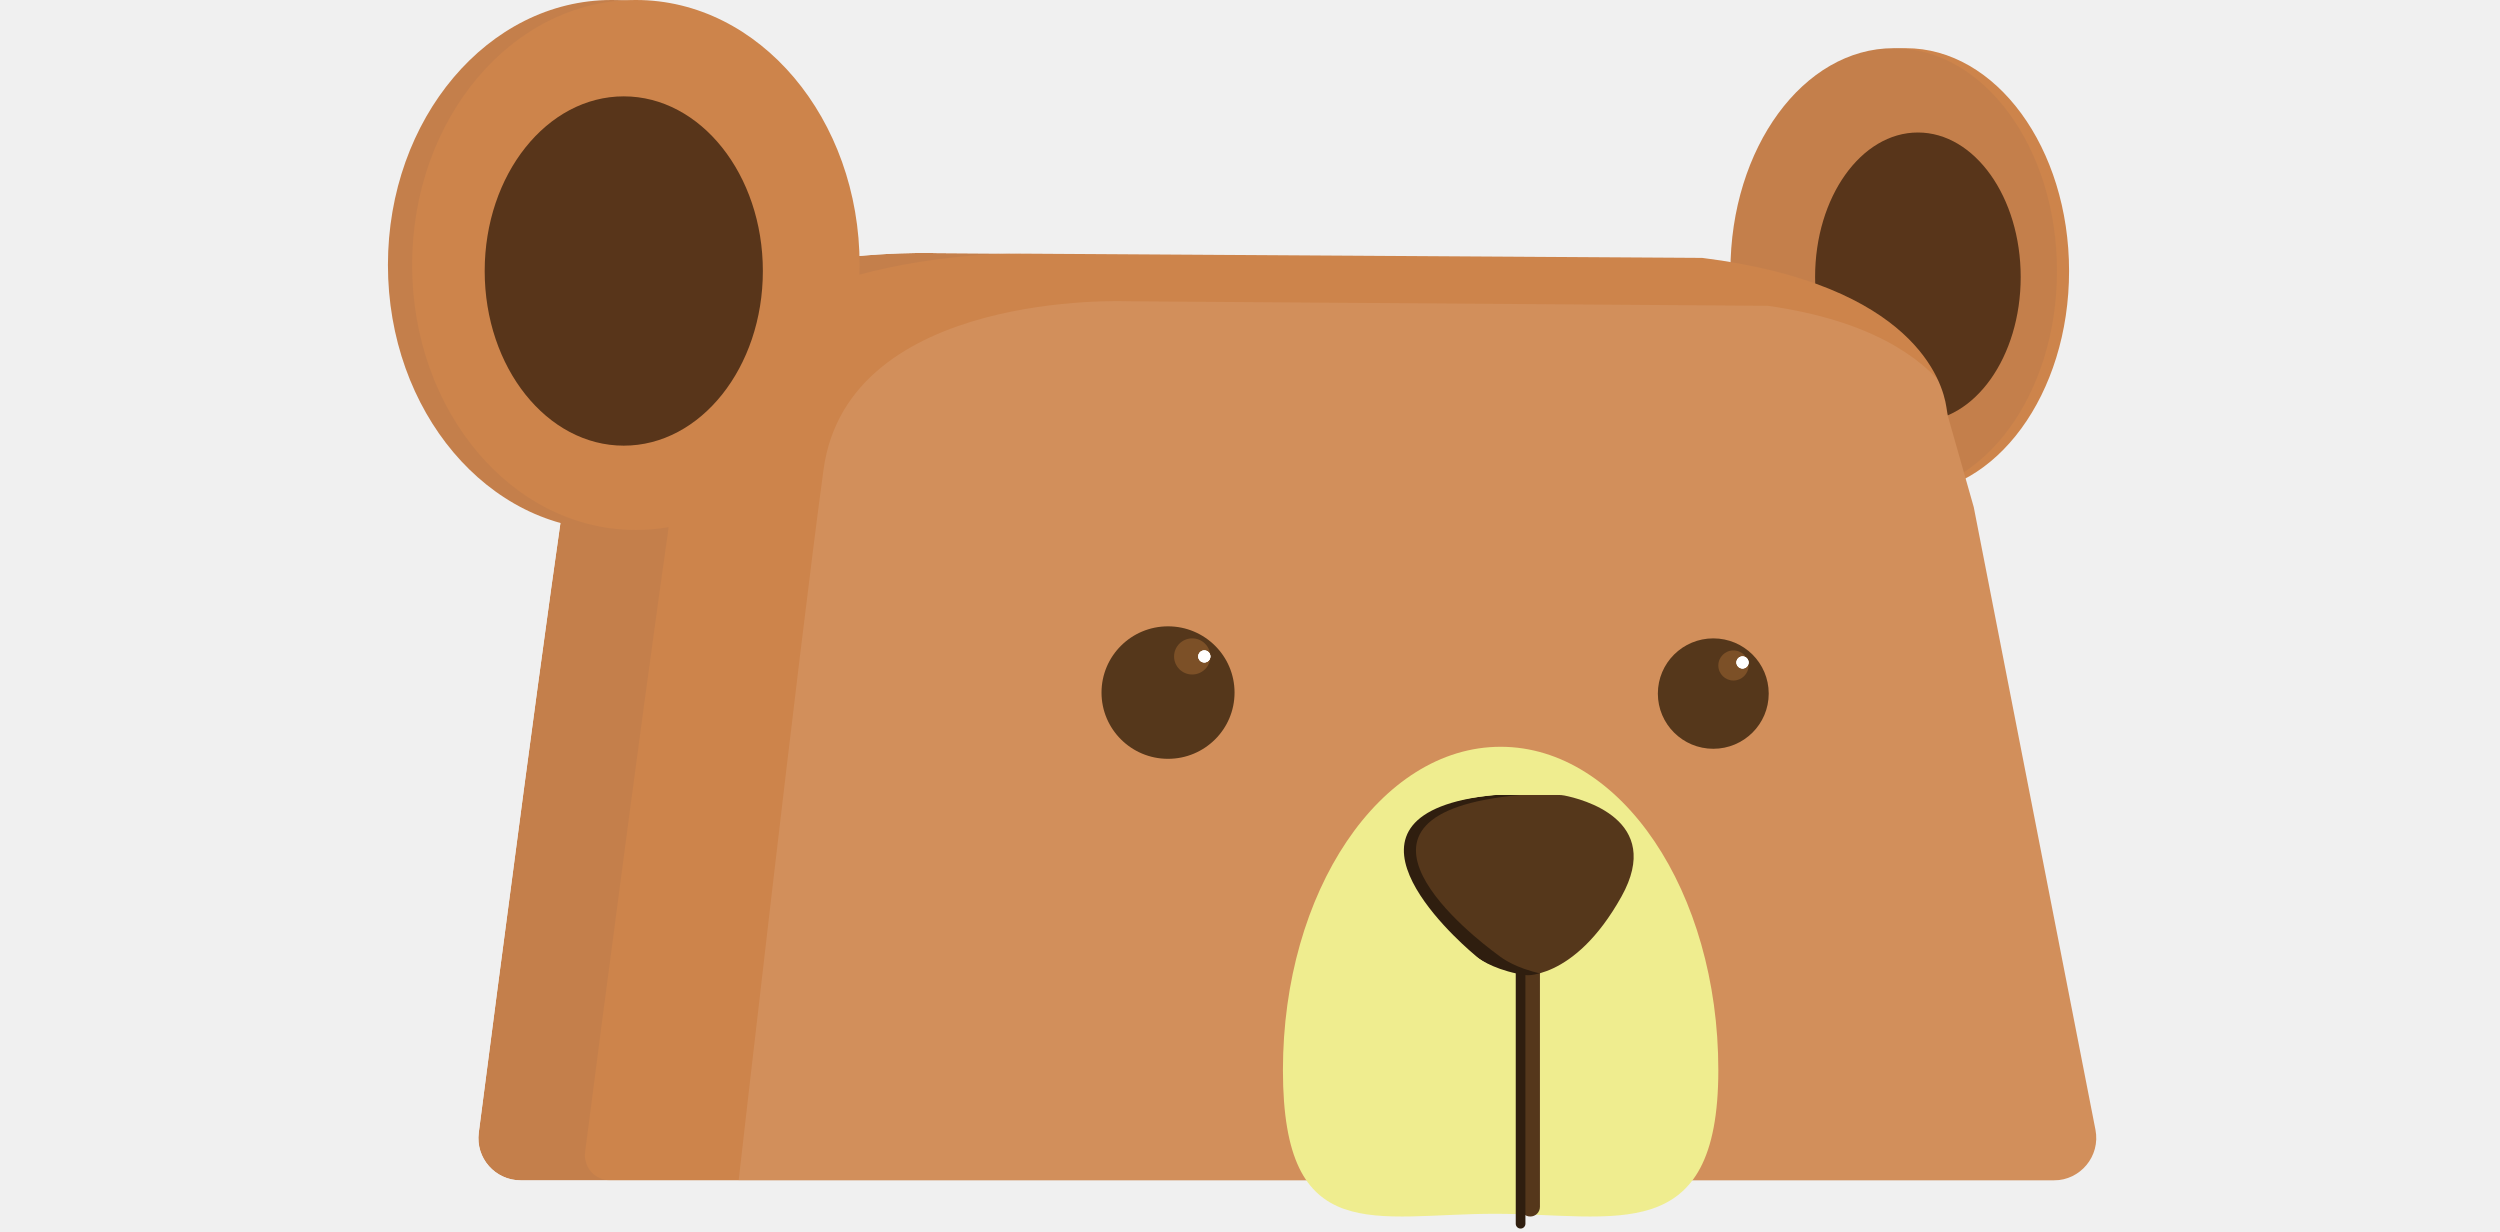
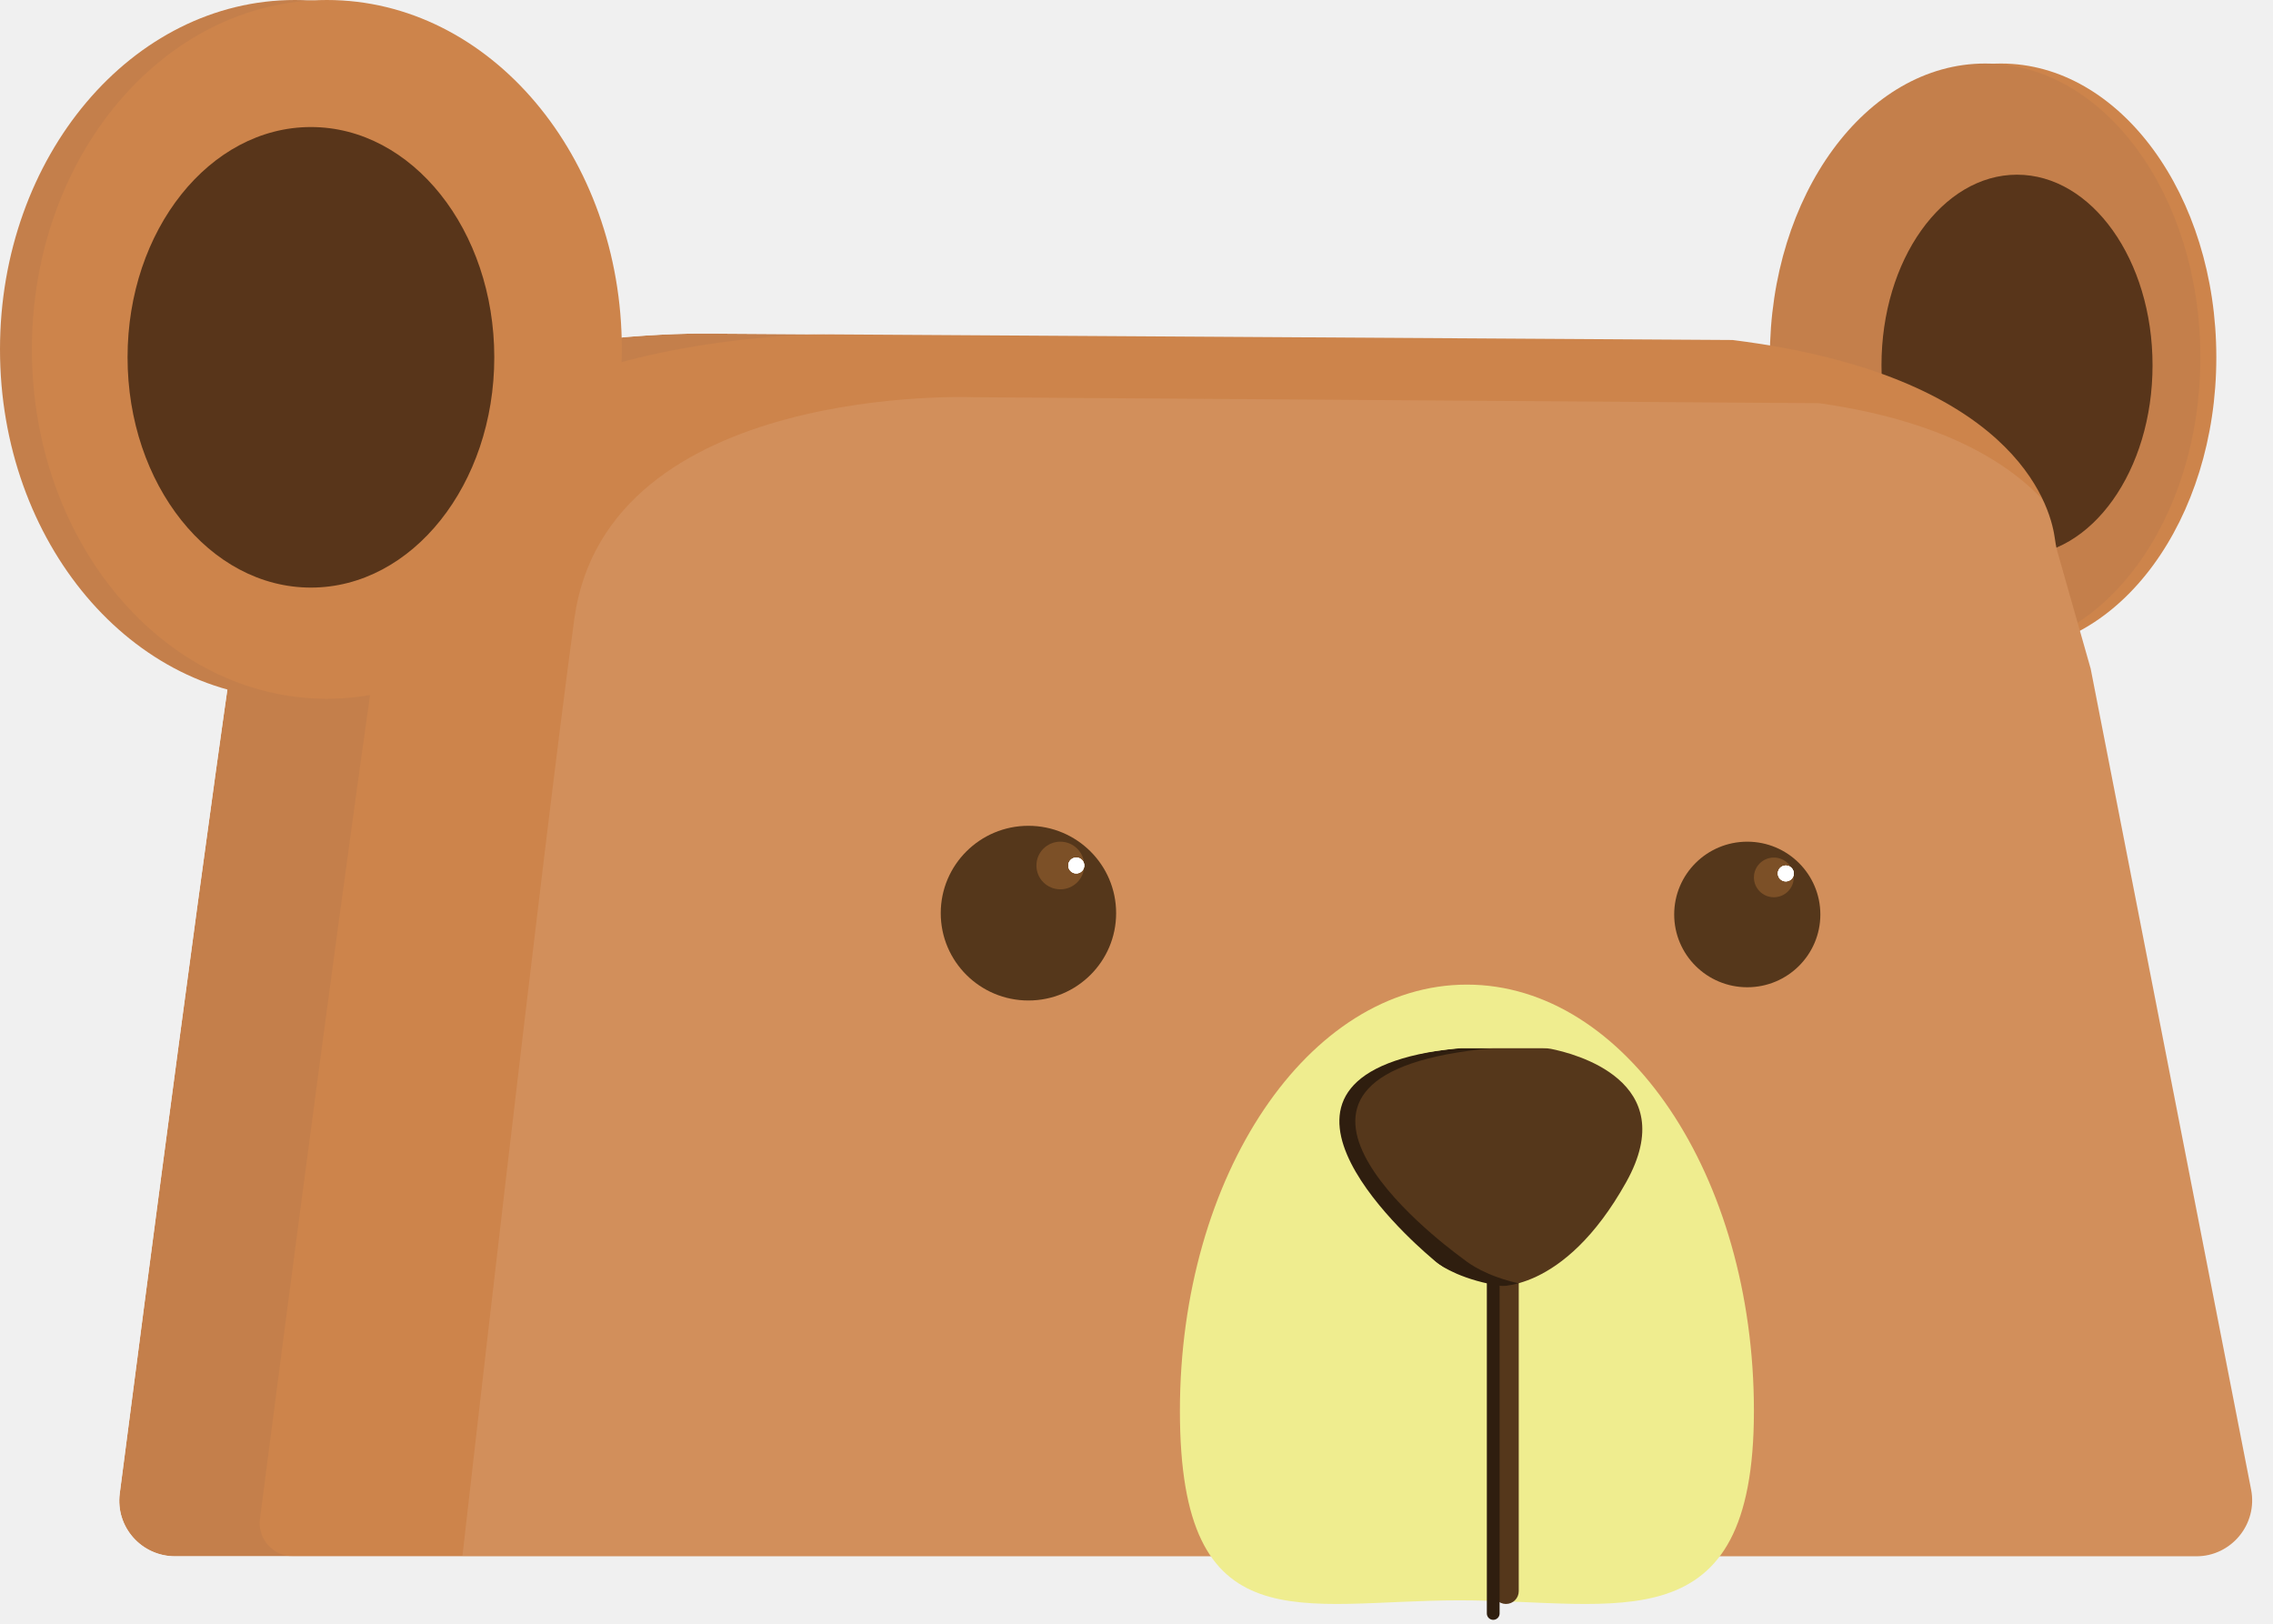
- <svg xmlns="http://www.w3.org/2000/svg" width="203" height="100" viewBox="0 0 203 145" fill="none">
+ <svg xmlns="http://www.w3.org/2000/svg" width="203" height="145" viewBox="0 0 203 145" fill="none">
  <path fill-rule="evenodd" clip-rule="evenodd" d="M197.938 31.909C197.938 46.397 189.331 58.145 178.713 58.145C168.097 58.145 159.489 46.397 159.489 31.909C159.489 17.42 168.097 5.673 178.713 5.673C189.331 5.673 197.938 17.42 197.938 31.909Z" fill="#CD844B" />
  <path fill-rule="evenodd" clip-rule="evenodd" d="M196.514 31.909C196.514 46.397 187.907 58.145 177.29 58.145C166.673 58.145 158.065 46.397 158.065 31.909C158.065 17.42 166.673 5.673 177.29 5.673C187.907 5.673 196.514 17.42 196.514 31.909Z" fill="#C47F4B" />
  <path fill-rule="evenodd" clip-rule="evenodd" d="M192.242 32.618C192.242 42.018 186.823 49.636 180.138 49.636C173.453 49.636 168.034 42.018 168.034 32.618C168.034 23.218 173.453 15.6 180.138 15.6C186.823 15.6 192.242 23.218 192.242 32.618Z" fill="#58351A" />
  <mask id="mask0" mask-type="alpha" maskUnits="userSpaceOnUse" x="10" y="29" width="192" height="110">
    <path fill-rule="evenodd" clip-rule="evenodd" d="M64.626 29.801C64.575 29.8 64.548 29.8 64.497 29.798C62.904 29.75 25.29 28.832 21.906 50.699C19.061 69.079 12.817 116.969 10.693 133.372C10.305 136.362 12.632 138.979 15.646 138.979C19.608 138.979 26.334 138.979 37.753 138.979H158.479H196.138C199.284 138.979 201.648 136.108 201.045 133.02L186.715 59.707L183.744 49.259C183.621 48.824 183.559 48.376 183.492 47.928C183.06 45.012 179.767 33.493 154.727 30.362L64.626 29.801Z" fill="#CD844B" />
  </mask>
  <g mask="url(#mask0)">
    <path fill-rule="evenodd" clip-rule="evenodd" d="M64.626 29.801C64.575 29.8 64.548 29.8 64.497 29.798C62.904 29.75 25.29 28.832 21.906 50.699C19.061 69.079 12.817 116.969 10.693 133.372C10.305 136.362 12.632 138.979 15.646 138.979C19.608 138.979 26.334 138.979 37.753 138.979H158.479H196.138C199.284 138.979 201.648 136.108 201.045 133.02L186.715 59.707L183.744 49.259C183.621 48.824 183.559 48.376 183.492 47.928C183.06 45.012 179.767 33.493 154.727 30.362L64.626 29.801Z" fill="#C47F4B" />
    <path fill-rule="evenodd" clip-rule="evenodd" d="M77.411 29.8C77.38 29.8 77.377 29.8 77.346 29.799C76.374 29.767 38.135 28.643 34.722 50.699C31.732 70.017 24.987 121.935 23.216 135.63C22.985 137.423 24.382 138.979 26.191 138.979C29.642 138.979 36.588 138.979 50.569 138.979H171.295H211.382C213.27 138.979 214.689 137.256 214.327 135.404L199.531 59.707L196.486 48.997C196.411 48.736 196.374 48.47 196.344 48.2C196.078 45.82 193.45 33.602 167.543 30.362L77.411 29.8Z" fill="#CD844B" />
    <path fill-rule="evenodd" clip-rule="evenodd" d="M86.983 35.472C86.983 35.472 54.182 34.105 51.289 55.285C48.394 76.465 41.296 138.979 41.296 138.979C41.296 138.979 41.296 138.979 64.553 138.979H165.606H202.21L189.24 63.825L186.597 53.298C186.597 53.298 186.524 39.412 162.465 36.005L86.983 35.472Z" fill="#D28F5B" />
  </g>
  <path fill-rule="evenodd" clip-rule="evenodd" d="M156.641 125.991C156.641 147.015 144.507 142.91 130.352 142.91C116.197 142.91 105.377 147.015 105.377 125.991C105.377 104.967 116.854 87.926 131.009 87.926C145.164 87.926 156.641 104.967 156.641 125.991Z" fill="#EFED8F" />
  <path fill-rule="evenodd" clip-rule="evenodd" d="M133.359 142.095C133.359 142.724 133.869 143.234 134.498 143.234C135.127 143.234 135.637 142.724 135.637 142.095V100.41C135.637 99.781 135.127 99.271 134.498 99.271C133.869 99.271 133.359 99.781 133.359 100.41V142.095Z" fill="#55371B" />
  <path fill-rule="evenodd" clip-rule="evenodd" d="M132.789 144.083C132.789 144.397 133.044 144.652 133.359 144.652C133.673 144.652 133.928 144.397 133.928 144.083V101.259C133.928 100.944 133.673 100.689 133.359 100.689C133.044 100.689 132.789 100.944 132.789 101.259V144.083Z" fill="#2F1E0F" />
  <mask id="mask1" mask-type="alpha" maskUnits="userSpaceOnUse" x="119" y="93" width="28" height="22">
    <path fill-rule="evenodd" clip-rule="evenodd" d="M133.447 114.856C133.447 114.856 139.608 115.648 145.236 105.562C150.297 96.493 140.527 94.061 138.505 93.662C138.265 93.615 138.026 93.599 137.781 93.599H130.227C109.12 95.797 125.657 110.48 127.804 112.305C127.951 112.43 128.093 112.56 128.24 112.684C128.805 113.16 130.496 114.381 133.447 114.856Z" fill="#55371B" />
  </mask>
  <g mask="url(#mask1)">
    <path fill-rule="evenodd" clip-rule="evenodd" d="M134.207 114.856C134.207 114.856 141.341 115.648 147.857 105.562C153.811 96.349 142.041 93.985 139.958 93.645C139.75 93.611 139.545 93.599 139.333 93.599H130.479C105.92 95.808 125.373 110.623 127.708 112.331C127.86 112.442 128 112.554 128.152 112.666C128.779 113.127 130.744 114.374 134.207 114.856Z" fill="#2F1E0F" />
    <path fill-rule="evenodd" clip-rule="evenodd" d="M137.055 114.856C137.055 114.856 144.188 115.648 150.704 105.562C156.658 96.349 144.888 93.985 142.806 93.645C142.597 93.611 142.392 93.599 142.181 93.599H133.326C108.768 95.808 128.221 110.623 130.556 112.331C130.708 112.442 130.848 112.554 131 112.666C131.627 113.127 133.592 114.374 137.055 114.856Z" fill="#55371B" />
  </g>
  <path fill-rule="evenodd" clip-rule="evenodd" d="M99.681 81.545C99.681 85.853 96.174 89.344 91.848 89.344C87.523 89.344 84.017 85.853 84.017 81.545C84.017 77.236 87.523 73.744 91.848 73.744C96.174 73.744 99.681 77.236 99.681 81.545Z" fill="#55371B" />
  <path fill-rule="evenodd" clip-rule="evenodd" d="M96.833 77.29C96.833 78.465 95.876 79.416 94.696 79.416C93.517 79.416 92.561 78.465 92.561 77.29C92.561 76.115 93.517 75.162 94.696 75.162C95.876 75.162 96.833 76.115 96.833 77.29Z" fill="#7C5027" />
  <path fill-rule="evenodd" clip-rule="evenodd" d="M96.833 77.289C96.833 77.681 96.514 77.998 96.121 77.998C95.728 77.998 95.409 77.681 95.409 77.289C95.409 76.898 95.728 76.58 96.121 76.58C96.514 76.58 96.833 76.898 96.833 77.289Z" fill="white" />
  <path fill-rule="evenodd" clip-rule="evenodd" d="M96.833 77.289C96.833 77.681 96.514 77.998 96.121 77.998C95.728 77.998 95.409 77.681 95.409 77.289C95.409 76.898 95.728 76.58 96.121 76.58C96.514 76.58 96.833 76.898 96.833 77.289Z" fill="white" />
  <path fill-rule="evenodd" clip-rule="evenodd" d="M96.833 77.289C96.833 77.681 96.514 77.998 96.121 77.998C95.728 77.998 95.409 77.681 95.409 77.289C95.409 76.898 95.728 76.58 96.121 76.58C96.514 76.58 96.833 76.898 96.833 77.289Z" fill="white" />
  <path fill-rule="evenodd" clip-rule="evenodd" d="M162.574 81.663C162.574 85.253 159.652 88.162 156.047 88.162C152.443 88.162 149.521 85.253 149.521 81.663C149.521 78.072 152.443 75.162 156.047 75.162C159.652 75.162 162.574 78.072 162.574 81.663Z" fill="#55371B" />
  <path fill-rule="evenodd" clip-rule="evenodd" d="M160.201 78.353C160.201 79.332 159.404 80.125 158.421 80.125C157.438 80.125 156.641 79.332 156.641 78.353C156.641 77.374 157.438 76.58 158.421 76.58C159.404 76.58 160.201 77.374 160.201 78.353Z" fill="#7C5027" />
  <path fill-rule="evenodd" clip-rule="evenodd" d="M160.201 77.999C160.201 78.39 159.883 78.708 159.489 78.708C159.096 78.708 158.777 78.39 158.777 77.999C158.777 77.607 159.096 77.29 159.489 77.29C159.883 77.29 160.201 77.607 160.201 77.999Z" fill="white" />
  <path fill-rule="evenodd" clip-rule="evenodd" d="M160.201 77.999C160.201 78.39 159.883 78.708 159.489 78.708C159.096 78.708 158.777 78.39 158.777 77.999C158.777 77.607 159.096 77.29 159.489 77.29C159.883 77.29 160.201 77.607 160.201 77.999Z" fill="white" />
  <path fill-rule="evenodd" clip-rule="evenodd" d="M160.201 77.999C160.201 78.39 159.883 78.708 159.489 78.708C159.096 78.708 158.777 78.39 158.777 77.999C158.777 77.607 159.096 77.29 159.489 77.29C159.883 77.29 160.201 77.607 160.201 77.999Z" fill="white" />
  <path fill-rule="evenodd" clip-rule="evenodd" d="M52.688 31.198C52.688 48.429 40.894 62.399 26.345 62.399C11.794 62.399 0 48.429 0 31.198C0 13.968 11.794 0 26.345 0C40.894 0 52.688 13.968 52.688 31.198Z" fill="#C47F4B" />
  <path fill-rule="evenodd" clip-rule="evenodd" d="M55.536 31.198C55.536 48.429 43.742 62.399 29.193 62.399C14.642 62.399 2.848 48.429 2.848 31.198C2.848 13.968 14.642 0 29.193 0C43.742 0 55.536 13.968 55.536 31.198Z" fill="#CD844B" />
  <path fill-rule="evenodd" clip-rule="evenodd" d="M44.144 31.908C44.144 43.267 36.812 52.472 27.768 52.472C18.724 52.472 11.392 43.267 11.392 31.908C11.392 20.55 18.724 11.345 27.768 11.345C36.812 11.345 44.144 20.55 44.144 31.908Z" fill="#58351A" />
</svg>
